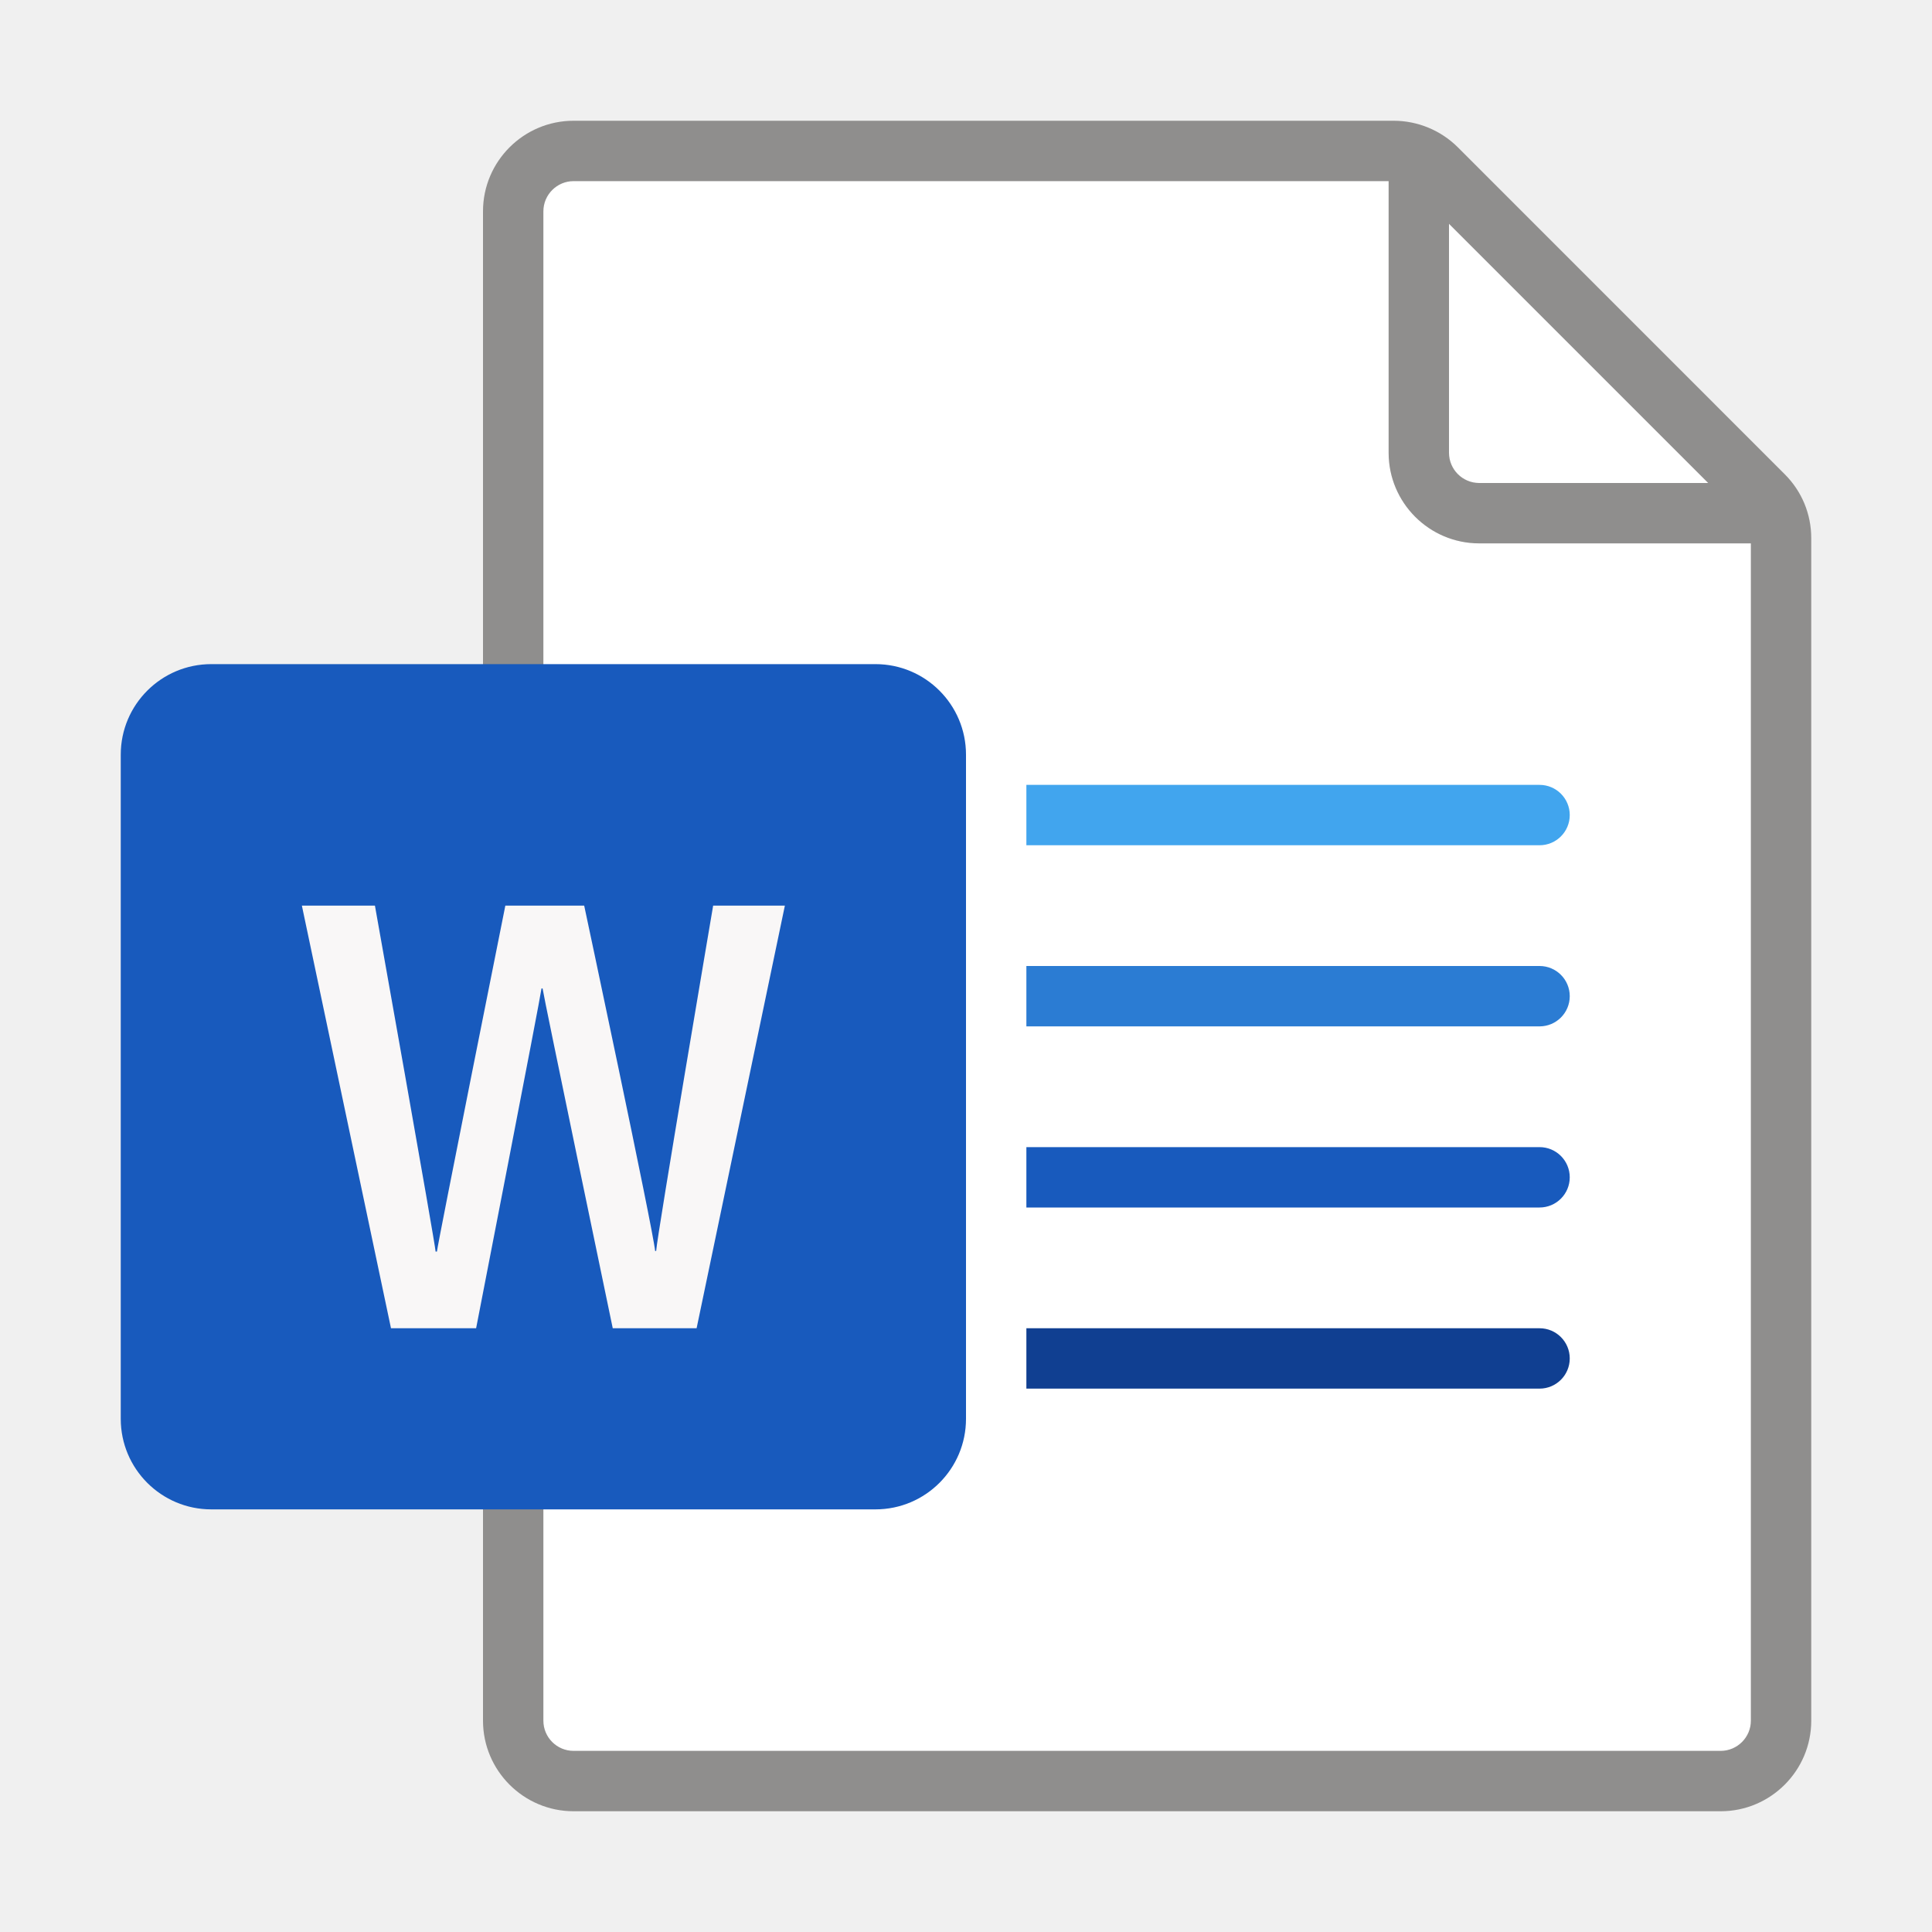
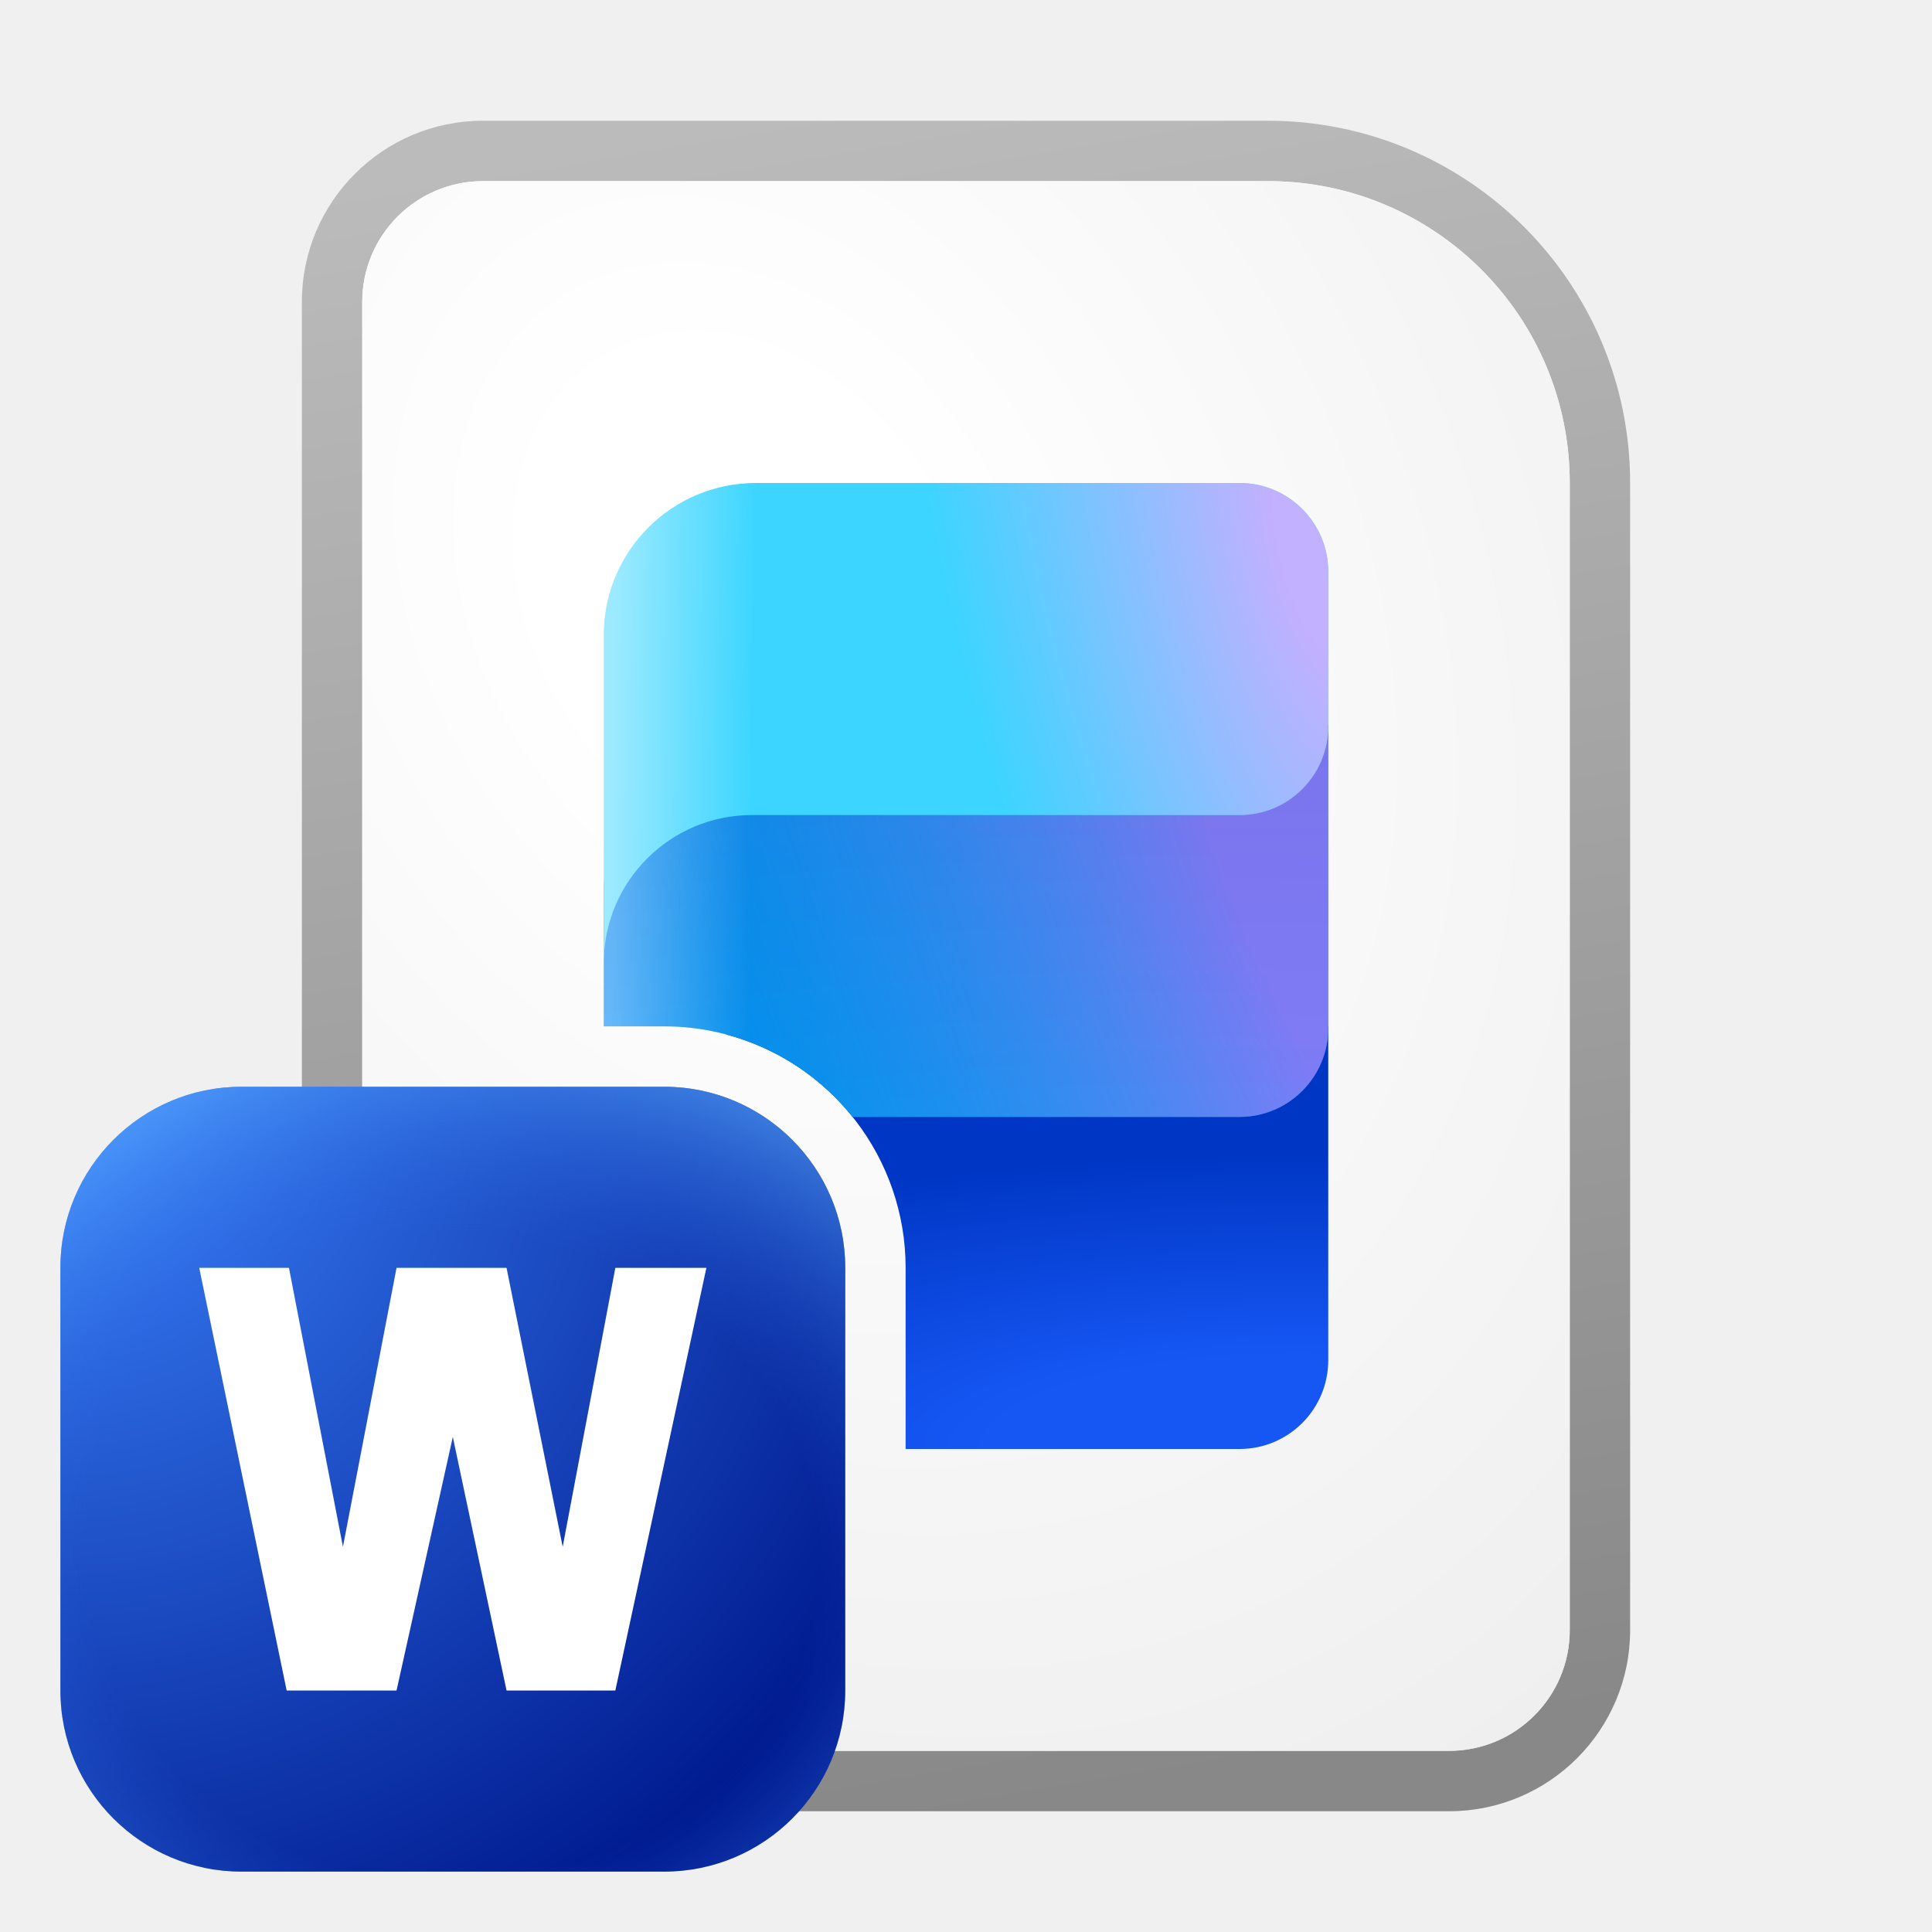
- <svg xmlns="http://www.w3.org/2000/svg" width="32" height="32" fill="none">
-   <path d="M9.5 29h19c.275 0 .5-.225.5-.5V9h-4.5c-.827 0-1.5-.673-1.5-1.5V3H9.5c-.275 0-.5.225-.5.5v25c0 .275.225.5.5.5z" fill="#fff" />
-   <path d="M28.293 8 24 3.707V7.5c0 .275.225.5.5.5h3.793z" fill="#fff" />
-   <path opacity=".67" fill-rule="evenodd" clip-rule="evenodd" d="m29.56 7.854-5.414-5.415A1.51 1.51 0 0 0 23.086 2H9.5C8.673 2 8 2.673 8 3.5v25c0 .827.673 1.5 1.5 1.5h19c.827 0 1.5-.673 1.5-1.5V8.914c0-.4-.156-.777-.44-1.06zM24 3.707 28.293 8H24.5a.501.501 0 0 1-.5-.5V3.707zM9.5 29h19c.275 0 .5-.225.5-.5V9h-4.5c-.827 0-1.5-.673-1.5-1.5V3H9.5c-.275 0-.5.225-.5.5v25c0 .276.224.5.5.5z" fill="#605E5C" />
-   <path d="M25.5 22H17v1h8.5a.5.5 0 0 0 0-1z" fill="#103F91" />
-   <path d="M25.5 19H17v1h8.5a.5.5 0 0 0 0-1z" fill="#185ABD" />
-   <path d="M25.5 16H17v1h8.5a.5.5 0 0 0 0-1z" fill="#2B7CD3" />
-   <path d="M25.5 13H17v1h8.5a.5.5 0 0 0 0-1z" fill="#41A5EE" />
-   <path d="M3.5 25h11a1.5 1.5 0 0 0 1.5-1.5v-11a1.5 1.5 0 0 0-1.5-1.5h-11A1.5 1.5 0 0 0 2 12.5v11A1.5 1.5 0 0 0 3.5 25z" fill="#185ABD" />
-   <path d="M7.215 20.73h.022C7.246 20.615 8.37 15 8.37 15h1.306s1.14 5.353 1.175 5.72h.017c.015-.252.944-5.72.944-5.72H13l-1.462 7h-1.389s-1.153-5.53-1.162-5.628h-.018C8.959 16.485 7.886 22 7.886 22h-1.41L5 15h1.21s1 5.607 1.005 5.73z" fill="#F9F7F7" />
+ <svg xmlns="http://www.w3.org/2000/svg" fill="none" viewBox="0 0 32 32">
+   <path fill="url(#a)" d="M5 5a3 3 0 0 1 3-3h13a6 6 0 0 1 6 6v19a3 3 0 0 1-3 3H11a6 6 0 0 1-6-6V5z" />
+   <path fill="url(#b)" d="M6 5a2 2 0 0 1 2-2h13a5 5 0 0 1 5 5v19a2 2 0 0 1-2 2H11a5 5 0 0 1-5-5V5z" />
+   <path fill="url(#c)" d="M6 5a2 2 0 0 1 2-2h13a5 5 0 0 1 5 5v19a2 2 0 0 1-2 2H11a5 5 0 0 1-5-5V5z" />
+   <path fill="url(#d)" d="M22 17v5.531A1.47 1.47 0 0 1 20.531 24H15v-3a4.001 4.001 0 0 0-2.973-3.866L15.571 13 22 17z" />
+   <path fill="url(#e)" d="M22 17.031a1.47 1.47 0 0 1-1.469 1.469h-6.41A3.991 3.991 0 0 0 11 17h-1v-2.3a1.89 1.89 0 0 1 1.878-1.89l8.855-.053L22 12v5.031z" />
+   <path fill="url(#f)" fill-opacity=".6" d="M22 17.031a1.47 1.47 0 0 1-1.469 1.469h-6.41A3.991 3.991 0 0 0 11 17h-1v-2.3a1.89 1.89 0 0 1 1.878-1.89l8.855-.053L22 12v5.031z" />
+   <path fill="url(#g)" fill-opacity=".1" d="M22 17.031a1.47 1.47 0 0 1-1.469 1.469h-6.41A3.991 3.991 0 0 0 11 17h-1v-2.3a1.89 1.89 0 0 1 1.878-1.89l8.855-.053L22 12v5.031z" />
+   <path fill="url(#h)" d="M20.531 8A1.47 1.47 0 0 1 22 9.469v2.562a1.47 1.47 0 0 1-1.469 1.469h-8.076A2.455 2.455 0 0 0 10 15.955V10.52A2.519 2.519 0 0 1 12.519 8h8.012z" />
+   <path fill="url(#i)" fill-opacity=".8" d="M20.531 8A1.47 1.47 0 0 1 22 9.469v2.562a1.47 1.47 0 0 1-1.469 1.469h-8.076A2.455 2.455 0 0 0 10 15.955V10.52A2.519 2.519 0 0 1 12.519 8h8.012z" />
+   <rect width="13" height="13" x="1" y="18" fill="url(#j)" rx="3" />
+   <rect width="13" height="13" x="1" y="18" fill="url(#k)" fill-opacity=".65" rx="3" />
+   <path fill="#fff" d="m11.7 21-1.508 7H8.39l-.89-4.2-.932 4.2h-1.82L3.3 21h1.486l.894 4.62.888-4.62H8.39l.93 4.62.872-4.62H11.7z" />
+   <defs>
+     <linearGradient id="a" x1="12.104" x2="16.851" y1="2" y2="29.972" gradientUnits="userSpaceOnUse">
+       <stop stop-color="#BBB" />
+       <stop offset="1" stop-color="#888" />
+     </linearGradient>
+     <linearGradient id="b" x1="11.556" x2="15.786" y1="3" y2="29.035" gradientUnits="userSpaceOnUse">
+       <stop stop-color="#fff" />
+       <stop offset="1" stop-color="#EBEBEB" />
+     </linearGradient>
+     <radialGradient id="c" cx="0" cy="0" r="1" gradientTransform="matrix(10.5556 20.5833 -15.8333 7.71875 12.389 9.77)" gradientUnits="userSpaceOnUse">
+       <stop offset=".177" stop-color="#fff" />
+       <stop offset="1" stop-color="#EFEFEF" />
+     </radialGradient>
+     <radialGradient id="d" cx="0" cy="0" r="1" gradientTransform="matrix(27.5042 0 0 8.52474 21.416 24)" gradientUnits="userSpaceOnUse">
+       <stop offset=".18" stop-color="#1657F4" />
+       <stop offset=".575" stop-color="#0036C4" />
+     </radialGradient>
+     <linearGradient id="e" x1="10.107" x2="19.174" y1="21.094" y2="21.094" gradientUnits="userSpaceOnUse">
+       <stop stop-color="#66C0FF" />
+       <stop offset=".256" stop-color="#0094F0" />
+     </linearGradient>
+     <radialGradient id="f" cx="0" cy="0" r="1" gradientTransform="matrix(-7.98381 15.2097 -17.5489 -41.5814 21.946 13.745)" gradientUnits="userSpaceOnUse">
+       <stop offset=".14" stop-color="#D471FF" />
+       <stop offset=".831" stop-color="#509DF5" stop-opacity="0" />
+     </radialGradient>
+     <radialGradient id="g" cx="0" cy="0" r="1" gradientTransform="matrix(0 13.3025 -40.1142 0 20.214 24.117)" gradientUnits="userSpaceOnUse">
+       <stop offset=".283" stop-color="#4F006F" stop-opacity="0" />
+       <stop offset="1" stop-color="#4F006F" />
+     </radialGradient>
+     <linearGradient id="h" x1="10.107" x2="21.944" y1="12.852" y2="13.029" gradientUnits="userSpaceOnUse">
+       <stop stop-color="#9DEAFF" />
+       <stop offset=".201" stop-color="#3BD5FF" />
+     </linearGradient>
+     <radialGradient id="i" cx="0" cy="0" r="1" gradientTransform="matrix(-11.335 2.92732 -7.10275 -29.8256 21.946 9.18)" gradientUnits="userSpaceOnUse">
+       <stop offset=".061" stop-color="#E4A7FE" />
+       <stop offset=".539" stop-color="#E4A7FE" stop-opacity="0" />
+     </radialGradient>
+     <radialGradient id="j" cx="0" cy="0" r="1" gradientTransform="rotate(45 -21.228 10.207) scale(18.3848)" gradientUnits="userSpaceOnUse">
+       <stop offset=".081" stop-color="#367AF2" />
+       <stop offset=".872" stop-color="#001A8F" />
+     </radialGradient>
+     <radialGradient id="k" cx="0" cy="0" r="1" gradientTransform="matrix(0 9.1 -10.3715 0 7.5 25.8)" gradientUnits="userSpaceOnUse">
+       <stop offset=".587" stop-color="#2763E5" stop-opacity="0" />
+       <stop offset=".974" stop-color="#58AAFE" />
+     </radialGradient>
+   </defs>
</svg>
